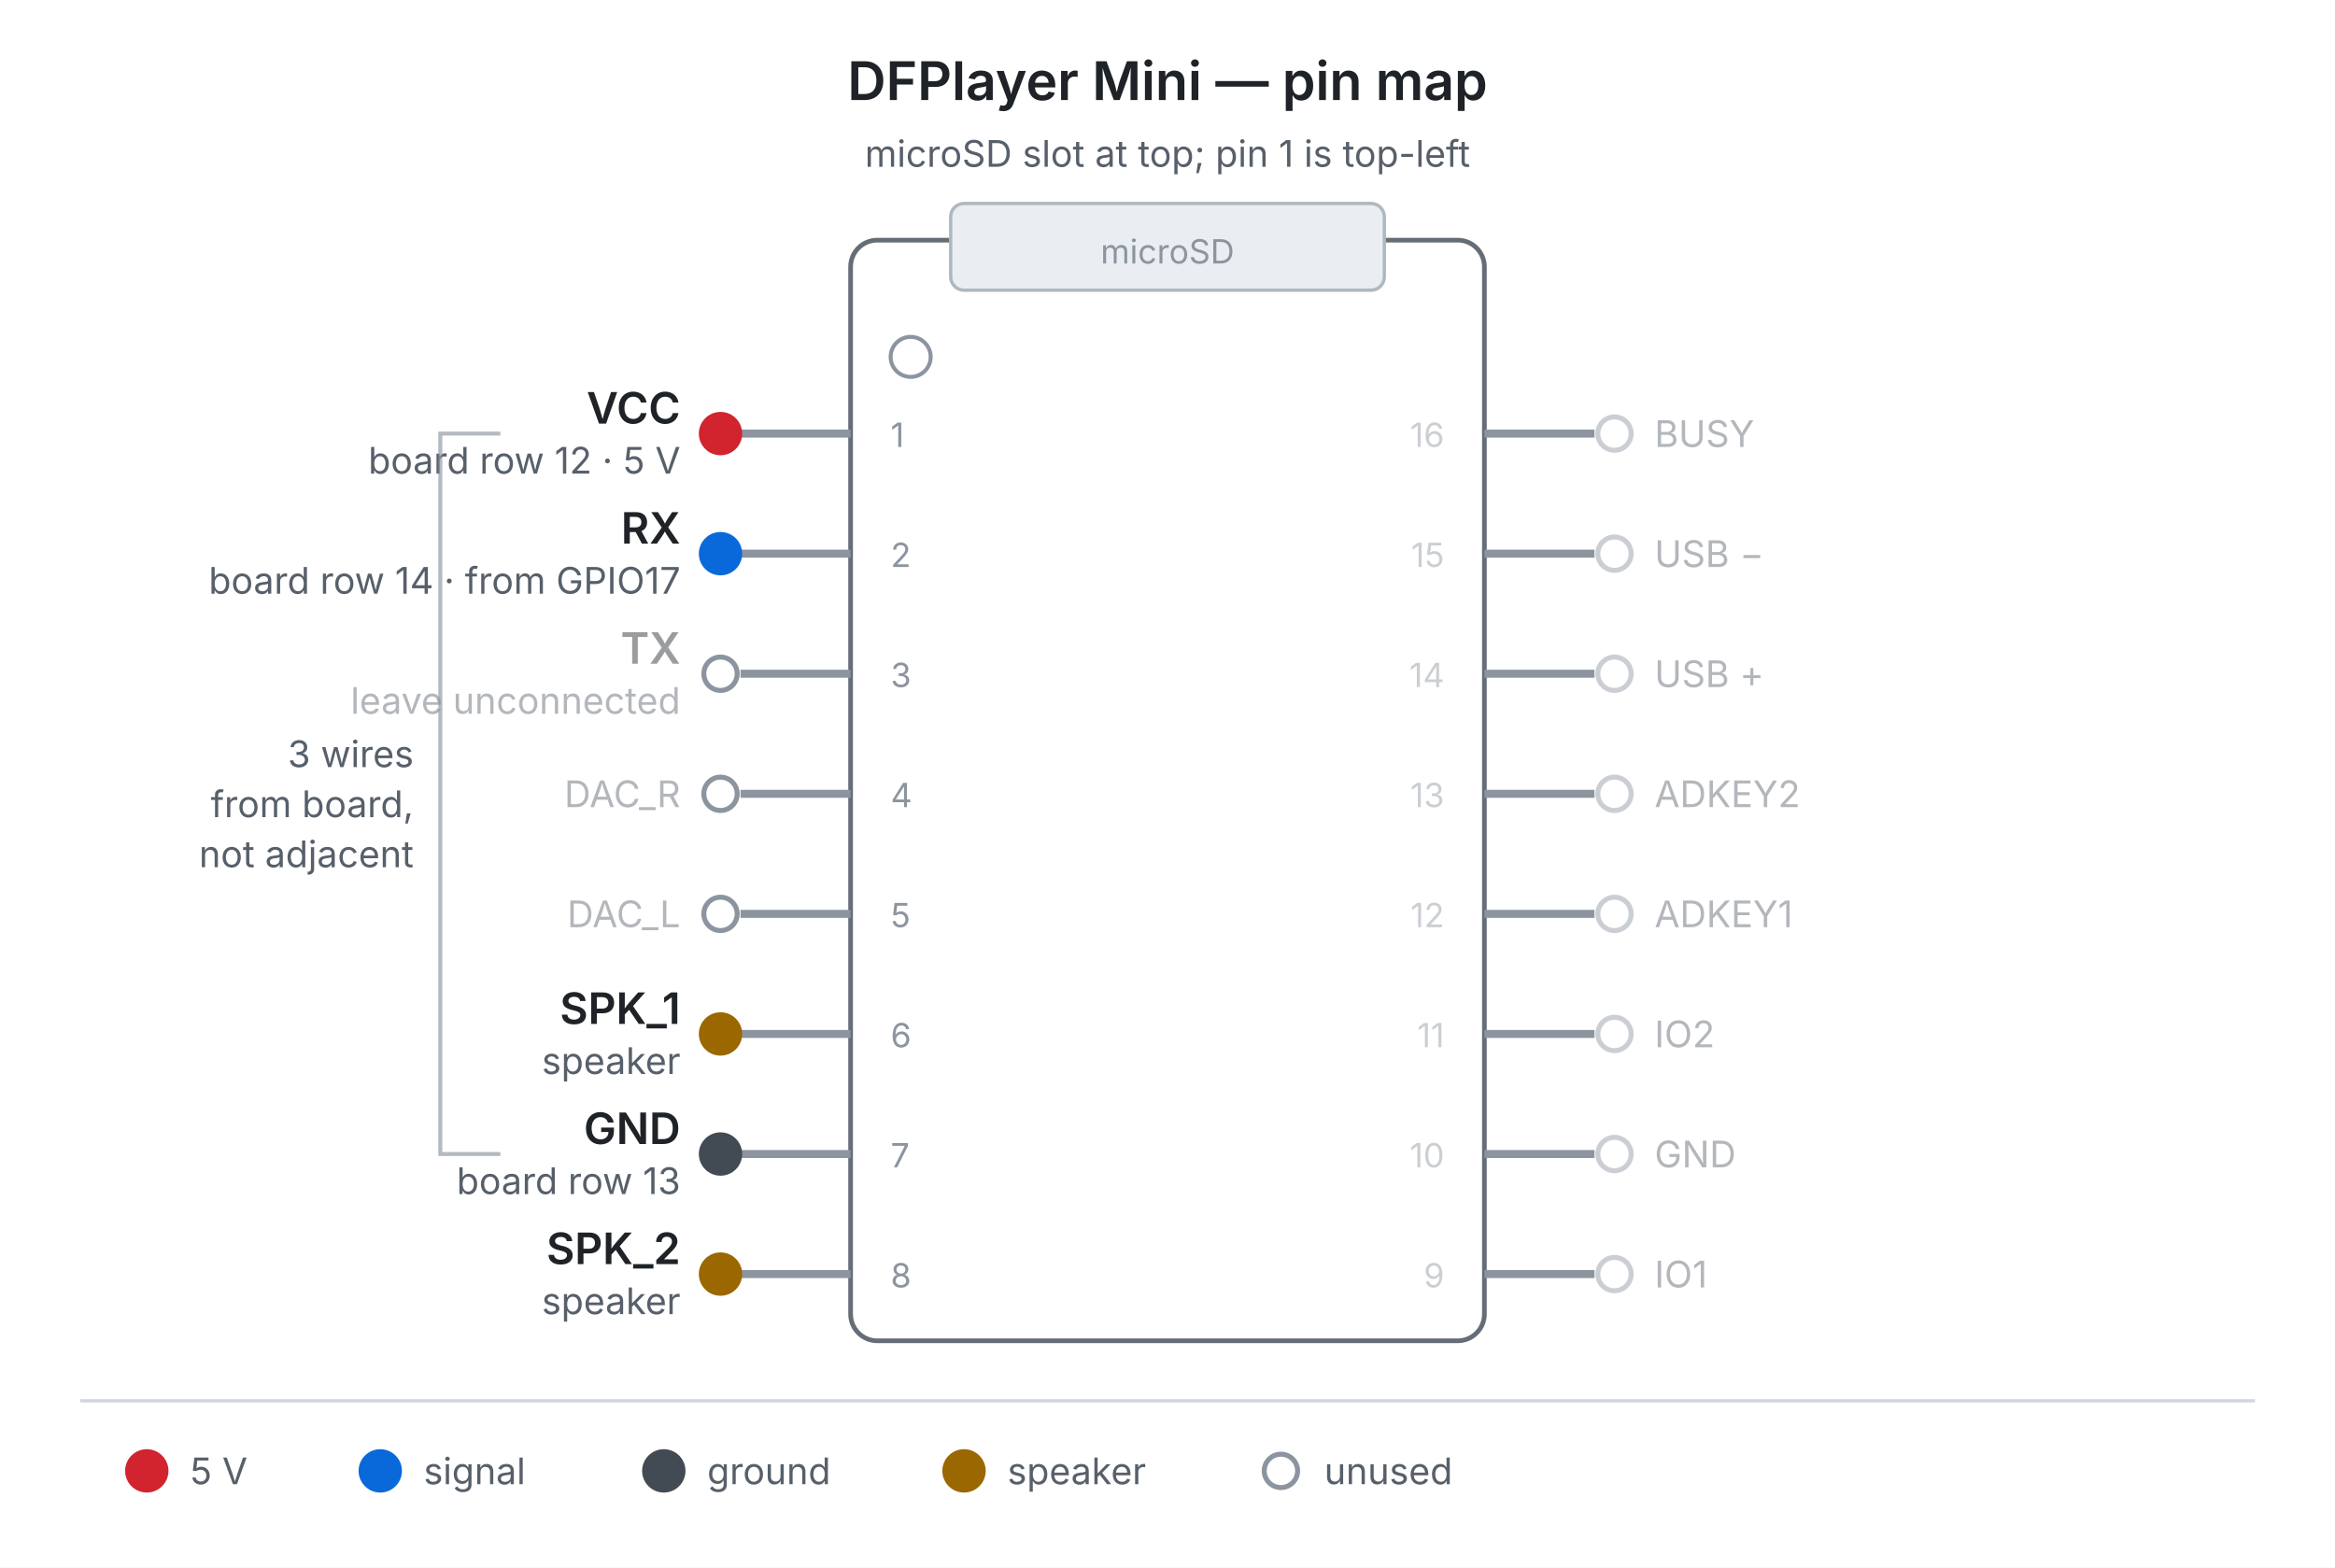
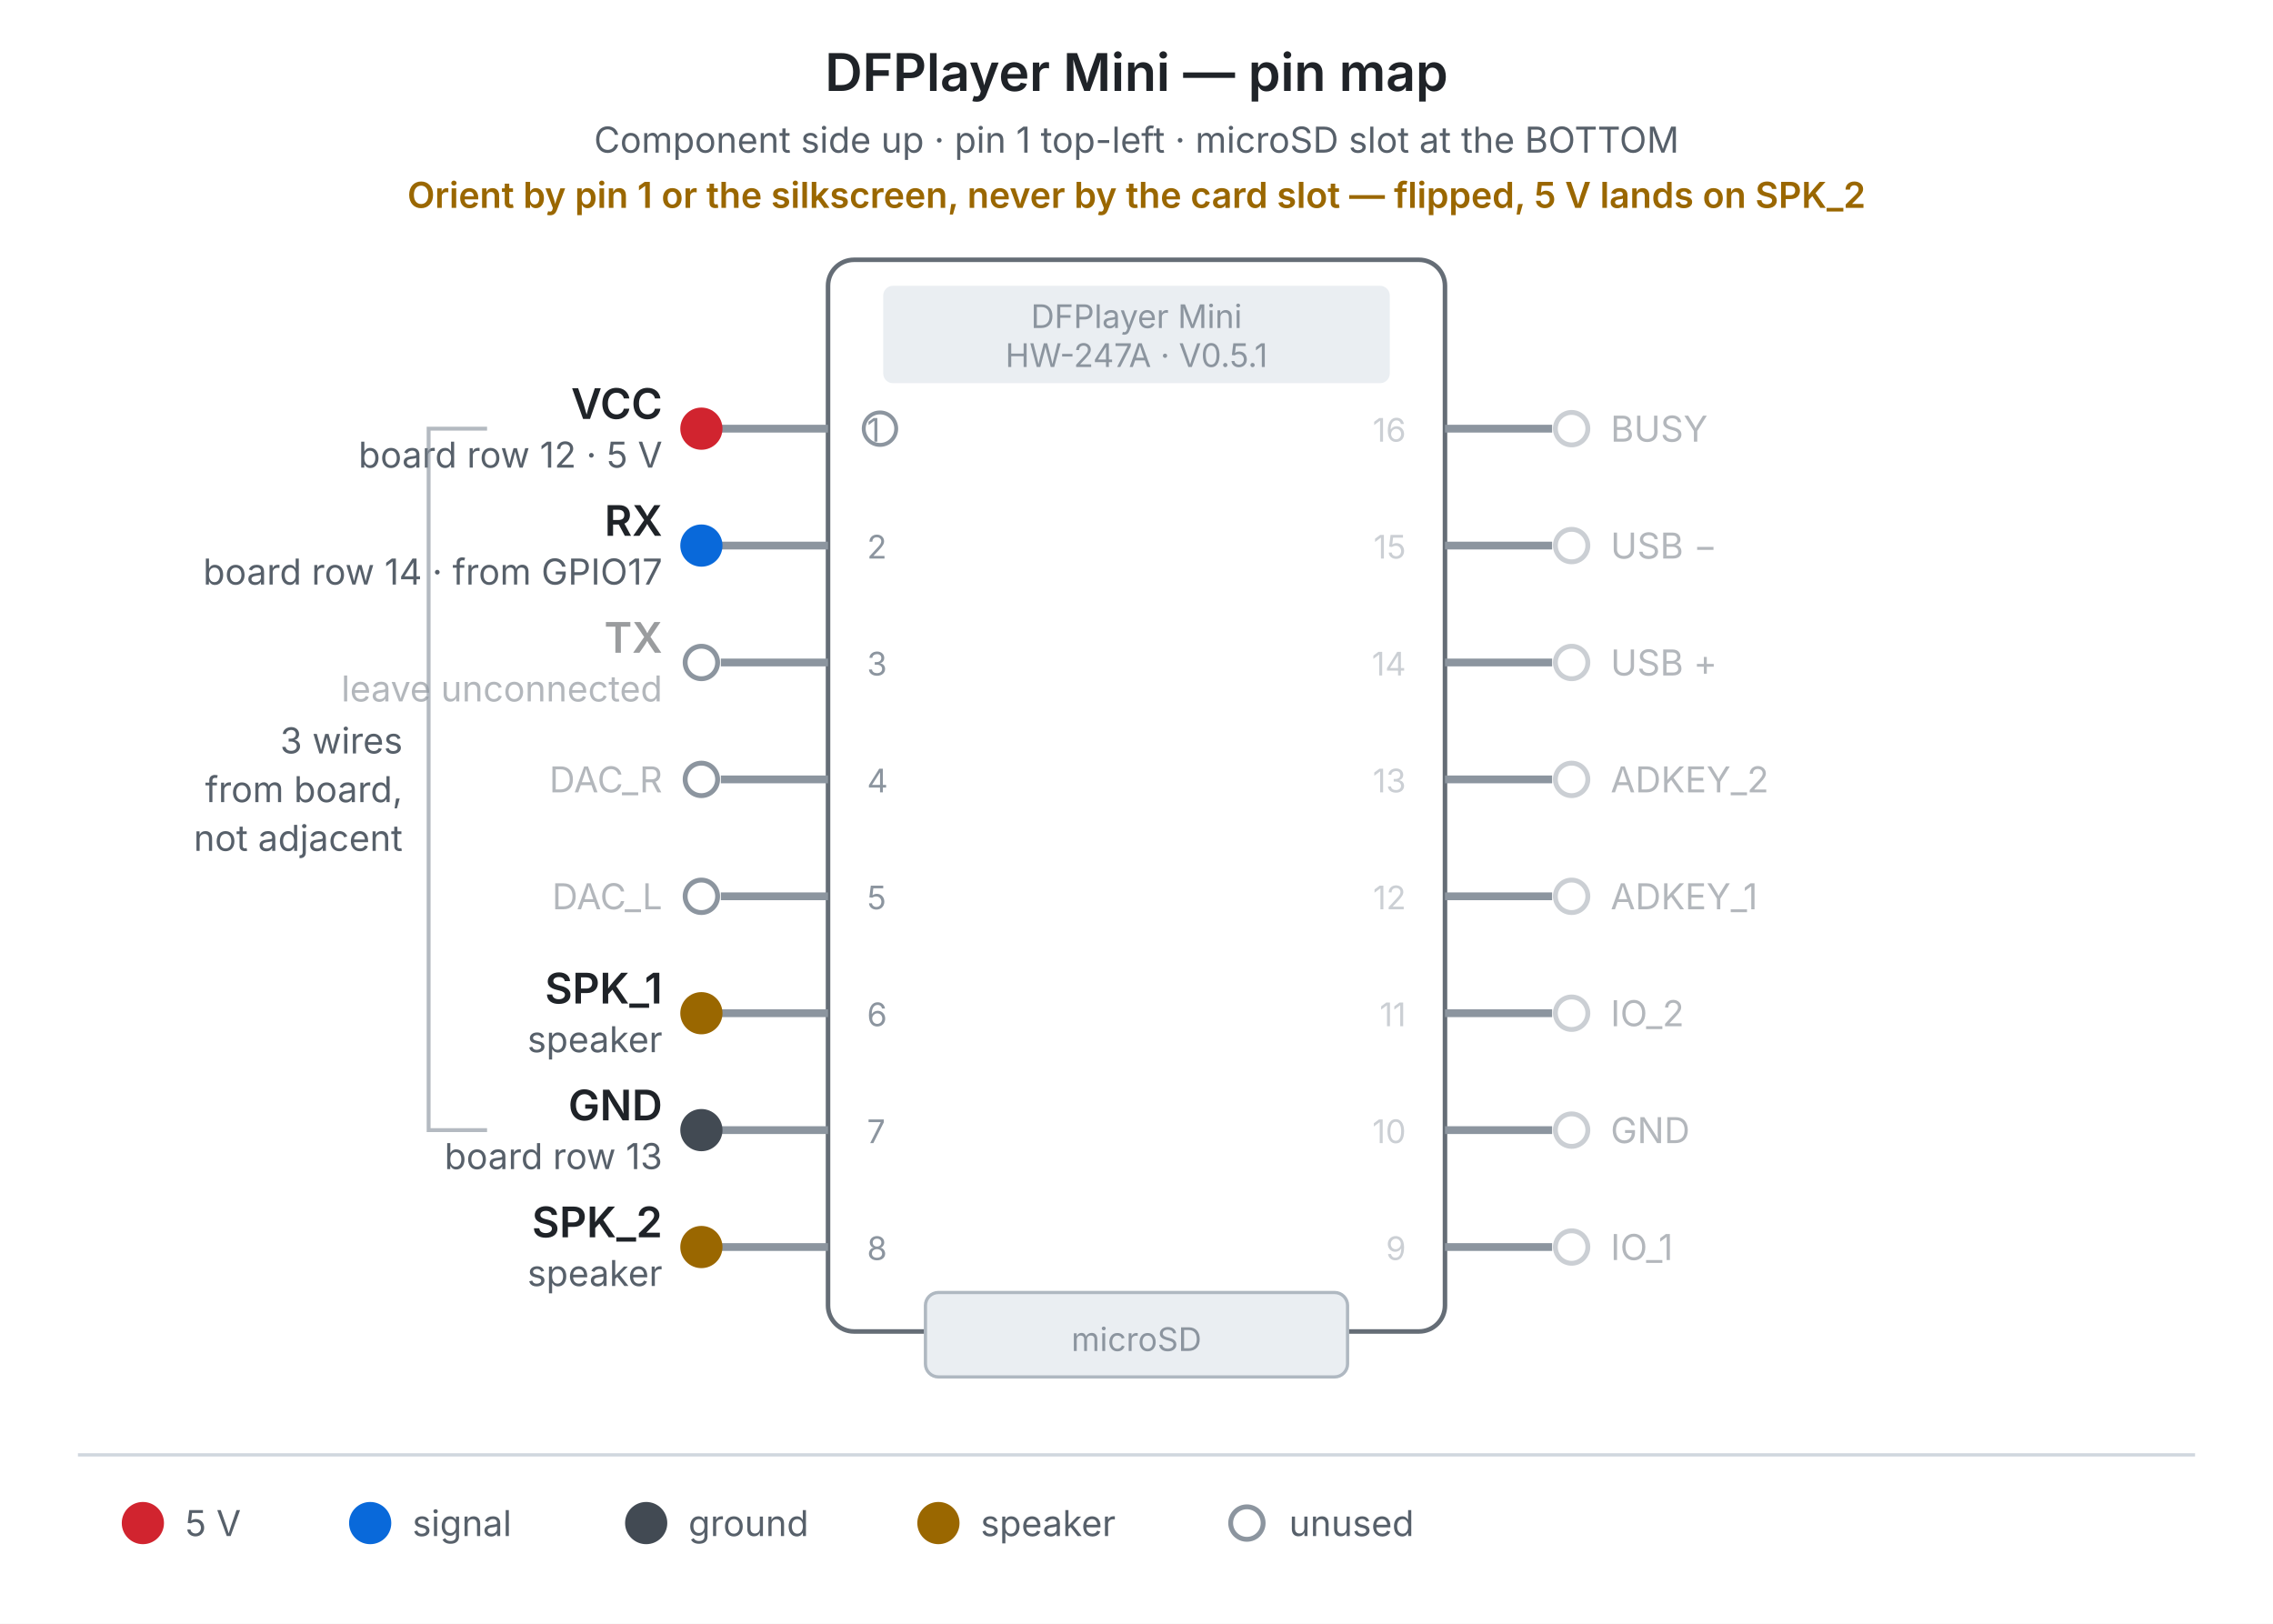
- <svg xmlns="http://www.w3.org/2000/svg" viewBox="0 0 700 470" width="700" height="470" role="img" aria-labelledby="title desc">
+ <svg xmlns="http://www.w3.org/2000/svg" viewBox="0 0 700 500" width="700" height="500" role="img" aria-labelledby="title desc">
  <style>
  .bg   { fill: #ffffff; }
  .body { fill: none; stroke: #656d76; }
  .slot { fill: #eaeef2; stroke: #afb8c1; }
+   .silk { fill: #eaeef2; stroke: none; }
  .lead { stroke: #8c959f; }
  .hole { fill: none; stroke: #8c959f; }
  .t1   { fill: #1f2328; font: 600 13px system-ui, -apple-system, "Segoe UI", sans-serif; }
  .t2   { fill: #57606a; font: 400 11px system-ui, -apple-system, "Segoe UI", sans-serif; }
  .tn   { fill: #8c959f; font: 400 10px system-ui, -apple-system, "Segoe UI", sans-serif; }
  .hd   { fill: #1f2328; font: 600 16px system-ui, -apple-system, "Segoe UI", sans-serif; }
+   .warn { fill: #9a6700; font: 600 11px system-ui, -apple-system, "Segoe UI", sans-serif; }
  .dim  { opacity: .45; }
  .c5v  { fill: #d1242f; }
  .csig { fill: #0969da; }
  .cgnd { fill: #424a53; }
  .cspk { fill: #9a6700; }
  .rule { stroke: #d0d7de; }
  @media (prefers-color-scheme: dark) {
    .bg   { fill: #0d1117; }
    .body { stroke: #8b949e; }
    .slot { fill: #21262d; stroke: #484f58; }
+     .silk { fill: #21262d; }
    .lead { stroke: #6e7681; }
    .hole { stroke: #6e7681; }
    .t1   { fill: #e6edf3; }
    .t2   { fill: #9198a1; }
    .tn   { fill: #6e7681; }
    .hd   { fill: #e6edf3; }
+     .warn { fill: #d29922; }
    .c5v  { fill: #ff7b72; }
    .csig { fill: #58a6ff; }
    .cgnd { fill: #9198a1; }
    .cspk { fill: #d29922; }
    .rule { stroke: #30363d; }
  }
</style>
-   <rect class="bg" x="0" y="0" width="700" height="470" />
-   <text class="hd" x="350" y="30" text-anchor="middle">DFPlayer Mini — pin map</text>
-   <text class="t2" x="350" y="50" text-anchor="middle">microSD slot at top; pin 1 is top-left</text>
-   <rect class="body" x="255" y="72" width="190" height="330" rx="8" stroke-width="1.4" />
-   <rect class="slot" x="285" y="61" width="130" height="26" rx="4" stroke-width="1" />
-   <text class="tn" x="350" y="79" text-anchor="middle">microSD</text>
-   <circle class="hole" cx="273" cy="107" r="6" stroke-width="1.2" />
+   <rect class="bg" x="0" y="0" width="700" height="500" />
+   <text class="hd" x="350" y="28" text-anchor="middle">DFPlayer Mini — pin map</text>
+   <text class="t2" x="350" y="47" text-anchor="middle">Component side up · pin 1 top-left · microSD slot at the BOTTOM</text>
+   <text class="warn" x="350" y="64" text-anchor="middle">Orient by pin 1 or the silkscreen, never by the card slot — flipped, 5 V lands on SPK_2</text>
+   <rect class="body" x="255" y="80" width="190" height="330" rx="8" stroke-width="1.4" />
+   <rect class="silk" x="272" y="88" width="156" height="30" rx="3" />
+   <text class="tn" x="350" y="101" text-anchor="middle">DFPlayer Mini</text>
+   <text class="tn" x="350" y="113" text-anchor="middle">HW-247A · V0.5.1</text>
+   <rect class="slot" x="285" y="398" width="130" height="26" rx="4" stroke-width="1" />
+   <text class="tn" x="350" y="416" text-anchor="middle">microSD</text>
+   <circle class="hole" cx="271" cy="132" r="5" stroke-width="1.2" />
  <g class="lead" stroke-width="2.4">
-     <path d="M255 130h-33M255 166h-33M255 202h-33M255 238h-33M255 274h-33M255 310h-33M255 346h-33M255 382h-33" />
-     <path d="M445 130h33M445 166h33M445 202h33M445 238h33M445 274h33M445 310h33M445 346h33M445 382h33" />
+     <path d="M255 132h-33M255 168h-33M255 204h-33M255 240h-33M255 276h-33M255 312h-33M255 348h-33M255 384h-33" />
+     <path d="M445 132h33M445 168h33M445 204h33M445 240h33M445 276h33M445 312h33M445 348h33M445 384h33" />
  </g>
-   <circle class="c5v" cx="216" cy="130" r="6.5" />
-   <circle class="csig" cx="216" cy="166" r="6.5" />
-   <circle class="hole" cx="216" cy="202" r="5" stroke-width="1.5" />
-   <circle class="hole" cx="216" cy="238" r="5" stroke-width="1.5" />
-   <circle class="hole" cx="216" cy="274" r="5" stroke-width="1.5" />
-   <circle class="cspk" cx="216" cy="310" r="6.5" />
-   <circle class="cgnd" cx="216" cy="346" r="6.5" />
-   <circle class="cspk" cx="216" cy="382" r="6.5" />
+   <circle class="c5v" cx="216" cy="132" r="6.5" />
+   <circle class="csig" cx="216" cy="168" r="6.5" />
+   <circle class="hole" cx="216" cy="204" r="5" stroke-width="1.5" />
+   <circle class="hole" cx="216" cy="240" r="5" stroke-width="1.5" />
+   <circle class="hole" cx="216" cy="276" r="5" stroke-width="1.5" />
+   <circle class="cspk" cx="216" cy="312" r="6.5" />
+   <circle class="cgnd" cx="216" cy="348" r="6.5" />
+   <circle class="cspk" cx="216" cy="384" r="6.5" />
  <g class="dim">
-     <circle class="hole" cx="484" cy="130" r="5" stroke-width="1.5" />
-     <circle class="hole" cx="484" cy="166" r="5" stroke-width="1.5" />
-     <circle class="hole" cx="484" cy="202" r="5" stroke-width="1.5" />
-     <circle class="hole" cx="484" cy="238" r="5" stroke-width="1.5" />
-     <circle class="hole" cx="484" cy="274" r="5" stroke-width="1.5" />
-     <circle class="hole" cx="484" cy="310" r="5" stroke-width="1.5" />
-     <circle class="hole" cx="484" cy="346" r="5" stroke-width="1.5" />
-     <circle class="hole" cx="484" cy="382" r="5" stroke-width="1.5" />
+     <circle class="hole" cx="484" cy="132" r="5" stroke-width="1.5" />
+     <circle class="hole" cx="484" cy="168" r="5" stroke-width="1.5" />
+     <circle class="hole" cx="484" cy="204" r="5" stroke-width="1.5" />
+     <circle class="hole" cx="484" cy="240" r="5" stroke-width="1.5" />
+     <circle class="hole" cx="484" cy="276" r="5" stroke-width="1.5" />
+     <circle class="hole" cx="484" cy="312" r="5" stroke-width="1.5" />
+     <circle class="hole" cx="484" cy="348" r="5" stroke-width="1.5" />
+     <circle class="hole" cx="484" cy="384" r="5" stroke-width="1.5" />
  </g>
  <g class="tn">
-     <text x="267" y="134">1</text>
-     <text x="267" y="170">2</text>
-     <text x="267" y="206">3</text>
-     <text x="267" y="242">4</text>
-     <text x="267" y="278">5</text>
-     <text x="267" y="314">6</text>
-     <text x="267" y="350">7</text>
-     <text x="267" y="386">8</text>
+     <text x="267" y="136">1</text>
+     <text x="267" y="172">2</text>
+     <text x="267" y="208">3</text>
+     <text x="267" y="244">4</text>
+     <text x="267" y="280">5</text>
+     <text x="267" y="316">6</text>
+     <text x="267" y="352">7</text>
+     <text x="267" y="388">8</text>
  </g>
  <g class="tn dim">
-     <text x="433" y="134" text-anchor="end">16</text>
-     <text x="433" y="170" text-anchor="end">15</text>
-     <text x="433" y="206" text-anchor="end">14</text>
-     <text x="433" y="242" text-anchor="end">13</text>
-     <text x="433" y="278" text-anchor="end">12</text>
-     <text x="433" y="314" text-anchor="end">11</text>
-     <text x="433" y="350" text-anchor="end">10</text>
-     <text x="433" y="386" text-anchor="end">9</text>
+     <text x="433" y="136" text-anchor="end">16</text>
+     <text x="433" y="172" text-anchor="end">15</text>
+     <text x="433" y="208" text-anchor="end">14</text>
+     <text x="433" y="244" text-anchor="end">13</text>
+     <text x="433" y="280" text-anchor="end">12</text>
+     <text x="433" y="316" text-anchor="end">11</text>
+     <text x="433" y="352" text-anchor="end">10</text>
+     <text x="433" y="388" text-anchor="end">9</text>
  </g>
-   <text class="t1" x="204" y="127" text-anchor="end">VCC</text>
-   <text class="t2" x="204" y="142" text-anchor="end">board row 12 · 5 V</text>
-   <text class="t1" x="204" y="163" text-anchor="end">RX</text>
-   <text class="t2" x="204" y="178" text-anchor="end">board row 14 · from GPIO17</text>
-   <text class="t1 dim" x="204" y="199" text-anchor="end">TX</text>
-   <text class="t2 dim" x="204" y="214" text-anchor="end">leave unconnected</text>
-   <text class="t2 dim" x="204" y="242" text-anchor="end">DAC_R</text>
-   <text class="t2 dim" x="204" y="278" text-anchor="end">DAC_L</text>
-   <text class="t1" x="204" y="307" text-anchor="end">SPK_1</text>
-   <text class="t2" x="204" y="322" text-anchor="end">speaker</text>
-   <text class="t1" x="204" y="343" text-anchor="end">GND</text>
-   <text class="t2" x="204" y="358" text-anchor="end">board row 13</text>
-   <text class="t1" x="204" y="379" text-anchor="end">SPK_2</text>
-   <text class="t2" x="204" y="394" text-anchor="end">speaker</text>
+   <text class="t1" x="204" y="129" text-anchor="end">VCC</text>
+   <text class="t2" x="204" y="144" text-anchor="end">board row 12 · 5 V</text>
+   <text class="t1" x="204" y="165" text-anchor="end">RX</text>
+   <text class="t2" x="204" y="180" text-anchor="end">board row 14 · from GPIO17</text>
+   <text class="t1 dim" x="204" y="201" text-anchor="end">TX</text>
+   <text class="t2 dim" x="204" y="216" text-anchor="end">leave unconnected</text>
+   <text class="t2 dim" x="204" y="244" text-anchor="end">DAC_R</text>
+   <text class="t2 dim" x="204" y="280" text-anchor="end">DAC_L</text>
+   <text class="t1" x="204" y="309" text-anchor="end">SPK_1</text>
+   <text class="t2" x="204" y="324" text-anchor="end">speaker</text>
+   <text class="t1" x="204" y="345" text-anchor="end">GND</text>
+   <text class="t2" x="204" y="360" text-anchor="end">board row 13</text>
+   <text class="t1" x="204" y="381" text-anchor="end">SPK_2</text>
+   <text class="t2" x="204" y="396" text-anchor="end">speaker</text>
  <g class="t2 dim">
-     <text x="496" y="134">BUSY</text>
-     <text x="496" y="170">USB −</text>
-     <text x="496" y="206">USB +</text>
-     <text x="496" y="242">ADKEY2</text>
-     <text x="496" y="278">ADKEY1</text>
-     <text x="496" y="314">IO2</text>
-     <text x="496" y="350">GND</text>
-     <text x="496" y="386">IO1</text>
+     <text x="496" y="136">BUSY</text>
+     <text x="496" y="172">USB −</text>
+     <text x="496" y="208">USB +</text>
+     <text x="496" y="244">ADKEY_2</text>
+     <text x="496" y="280">ADKEY_1</text>
+     <text x="496" y="316">IO_2</text>
+     <text x="496" y="352">GND</text>
+     <text x="496" y="388">IO_1</text>
  </g>
-   <path d="M150 130 L132 130 L132 346 L150 346" fill="none" class="lead" stroke-width="1.2" opacity=".65" />
-   <text class="t2" x="124" y="230" text-anchor="end">3 wires</text>
-   <text class="t2" x="124" y="245" text-anchor="end">from board,</text>
-   <text class="t2" x="124" y="260" text-anchor="end">not adjacent</text>
-   <line class="rule" x1="24" y1="420" x2="676" y2="420" stroke-width="1" />
-   <circle class="c5v" cx="44" cy="441" r="6.5" />
-   <text class="t2" x="57" y="445">5 V</text>
-   <circle class="csig" cx="114" cy="441" r="6.5" />
-   <text class="t2" x="127" y="445">signal</text>
-   <circle class="cgnd" cx="199" cy="441" r="6.5" />
-   <text class="t2" x="212" y="445">ground</text>
-   <circle class="cspk" cx="289" cy="441" r="6.5" />
-   <text class="t2" x="302" y="445">speaker</text>
-   <circle class="hole" cx="384" cy="441" r="5" stroke-width="1.5" />
-   <text class="t2" x="397" y="445">unused</text>
+   <path d="M150 132 L132 132 L132 348 L150 348" fill="none" class="lead" stroke-width="1.2" opacity=".65" />
+   <text class="t2" x="124" y="232" text-anchor="end">3 wires</text>
+   <text class="t2" x="124" y="247" text-anchor="end">from board,</text>
+   <text class="t2" x="124" y="262" text-anchor="end">not adjacent</text>
+   <line class="rule" x1="24" y1="448" x2="676" y2="448" stroke-width="1" />
+   <circle class="c5v" cx="44" cy="469" r="6.5" />
+   <text class="t2" x="57" y="473">5 V</text>
+   <circle class="csig" cx="114" cy="469" r="6.5" />
+   <text class="t2" x="127" y="473">signal</text>
+   <circle class="cgnd" cx="199" cy="469" r="6.5" />
+   <text class="t2" x="212" y="473">ground</text>
+   <circle class="cspk" cx="289" cy="469" r="6.5" />
+   <text class="t2" x="302" y="473">speaker</text>
+   <circle class="hole" cx="384" cy="469" r="5" stroke-width="1.5" />
+   <text class="t2" x="397" y="473">unused</text>
</svg>
